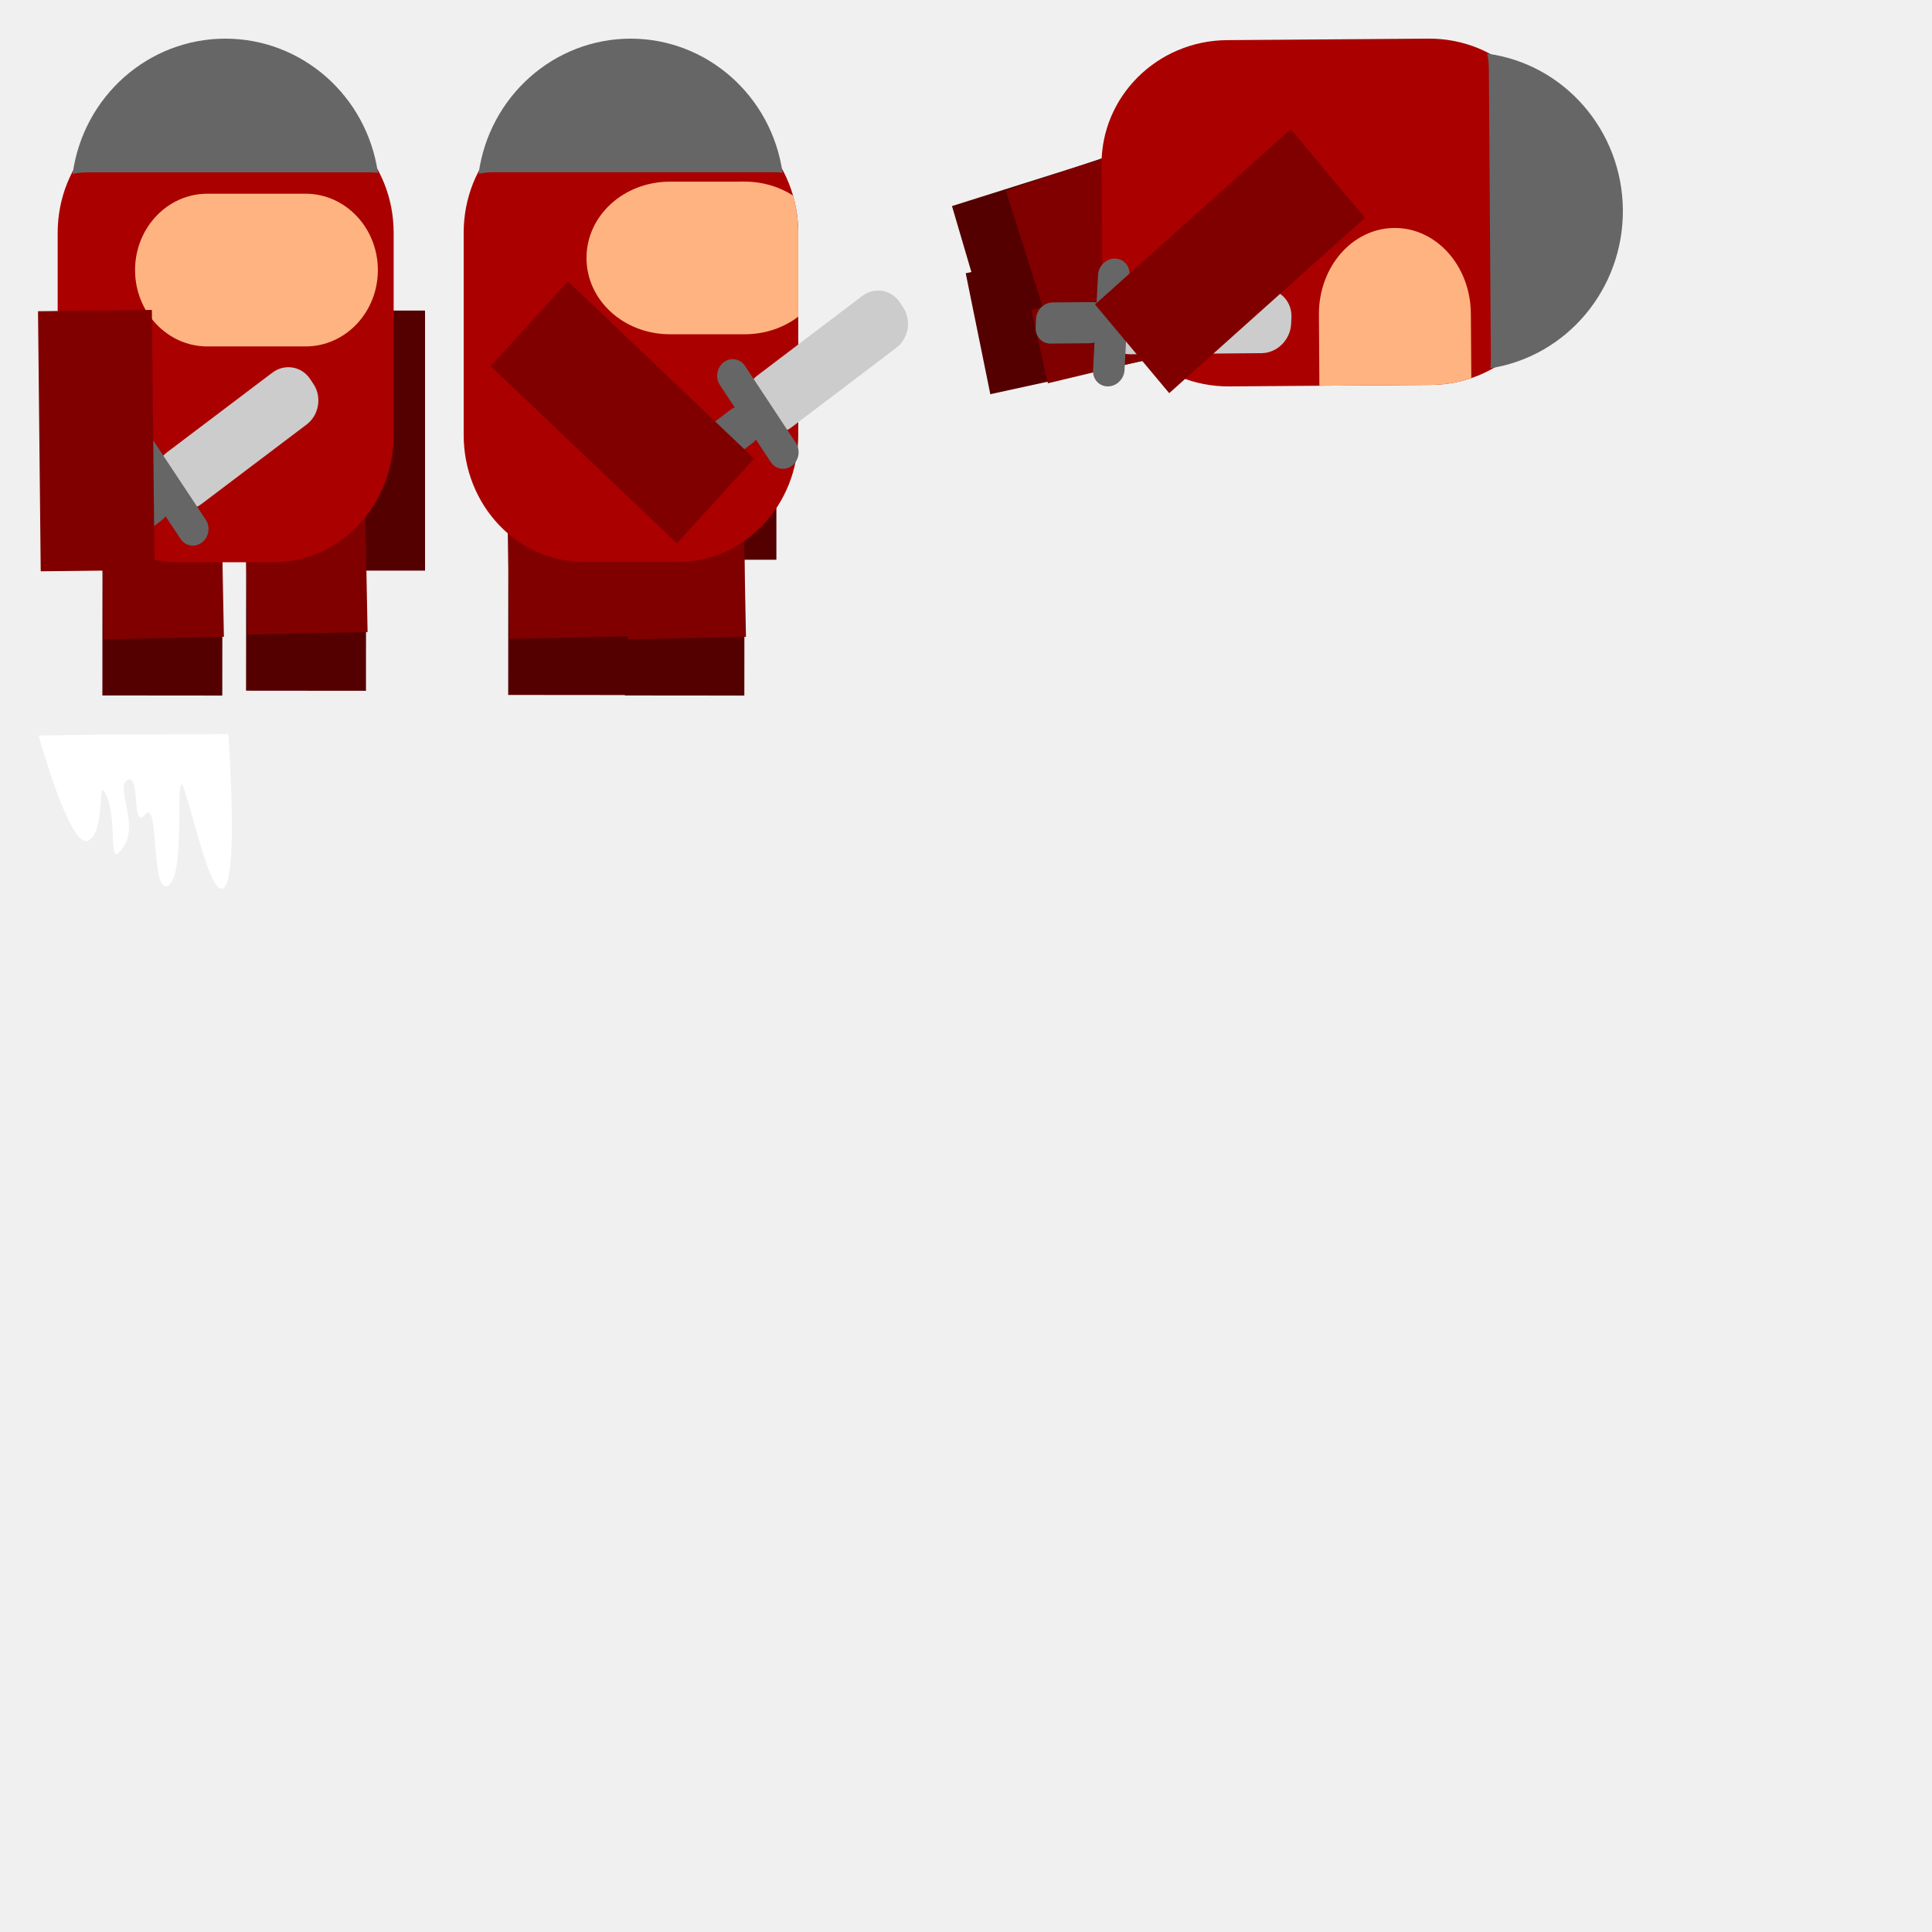
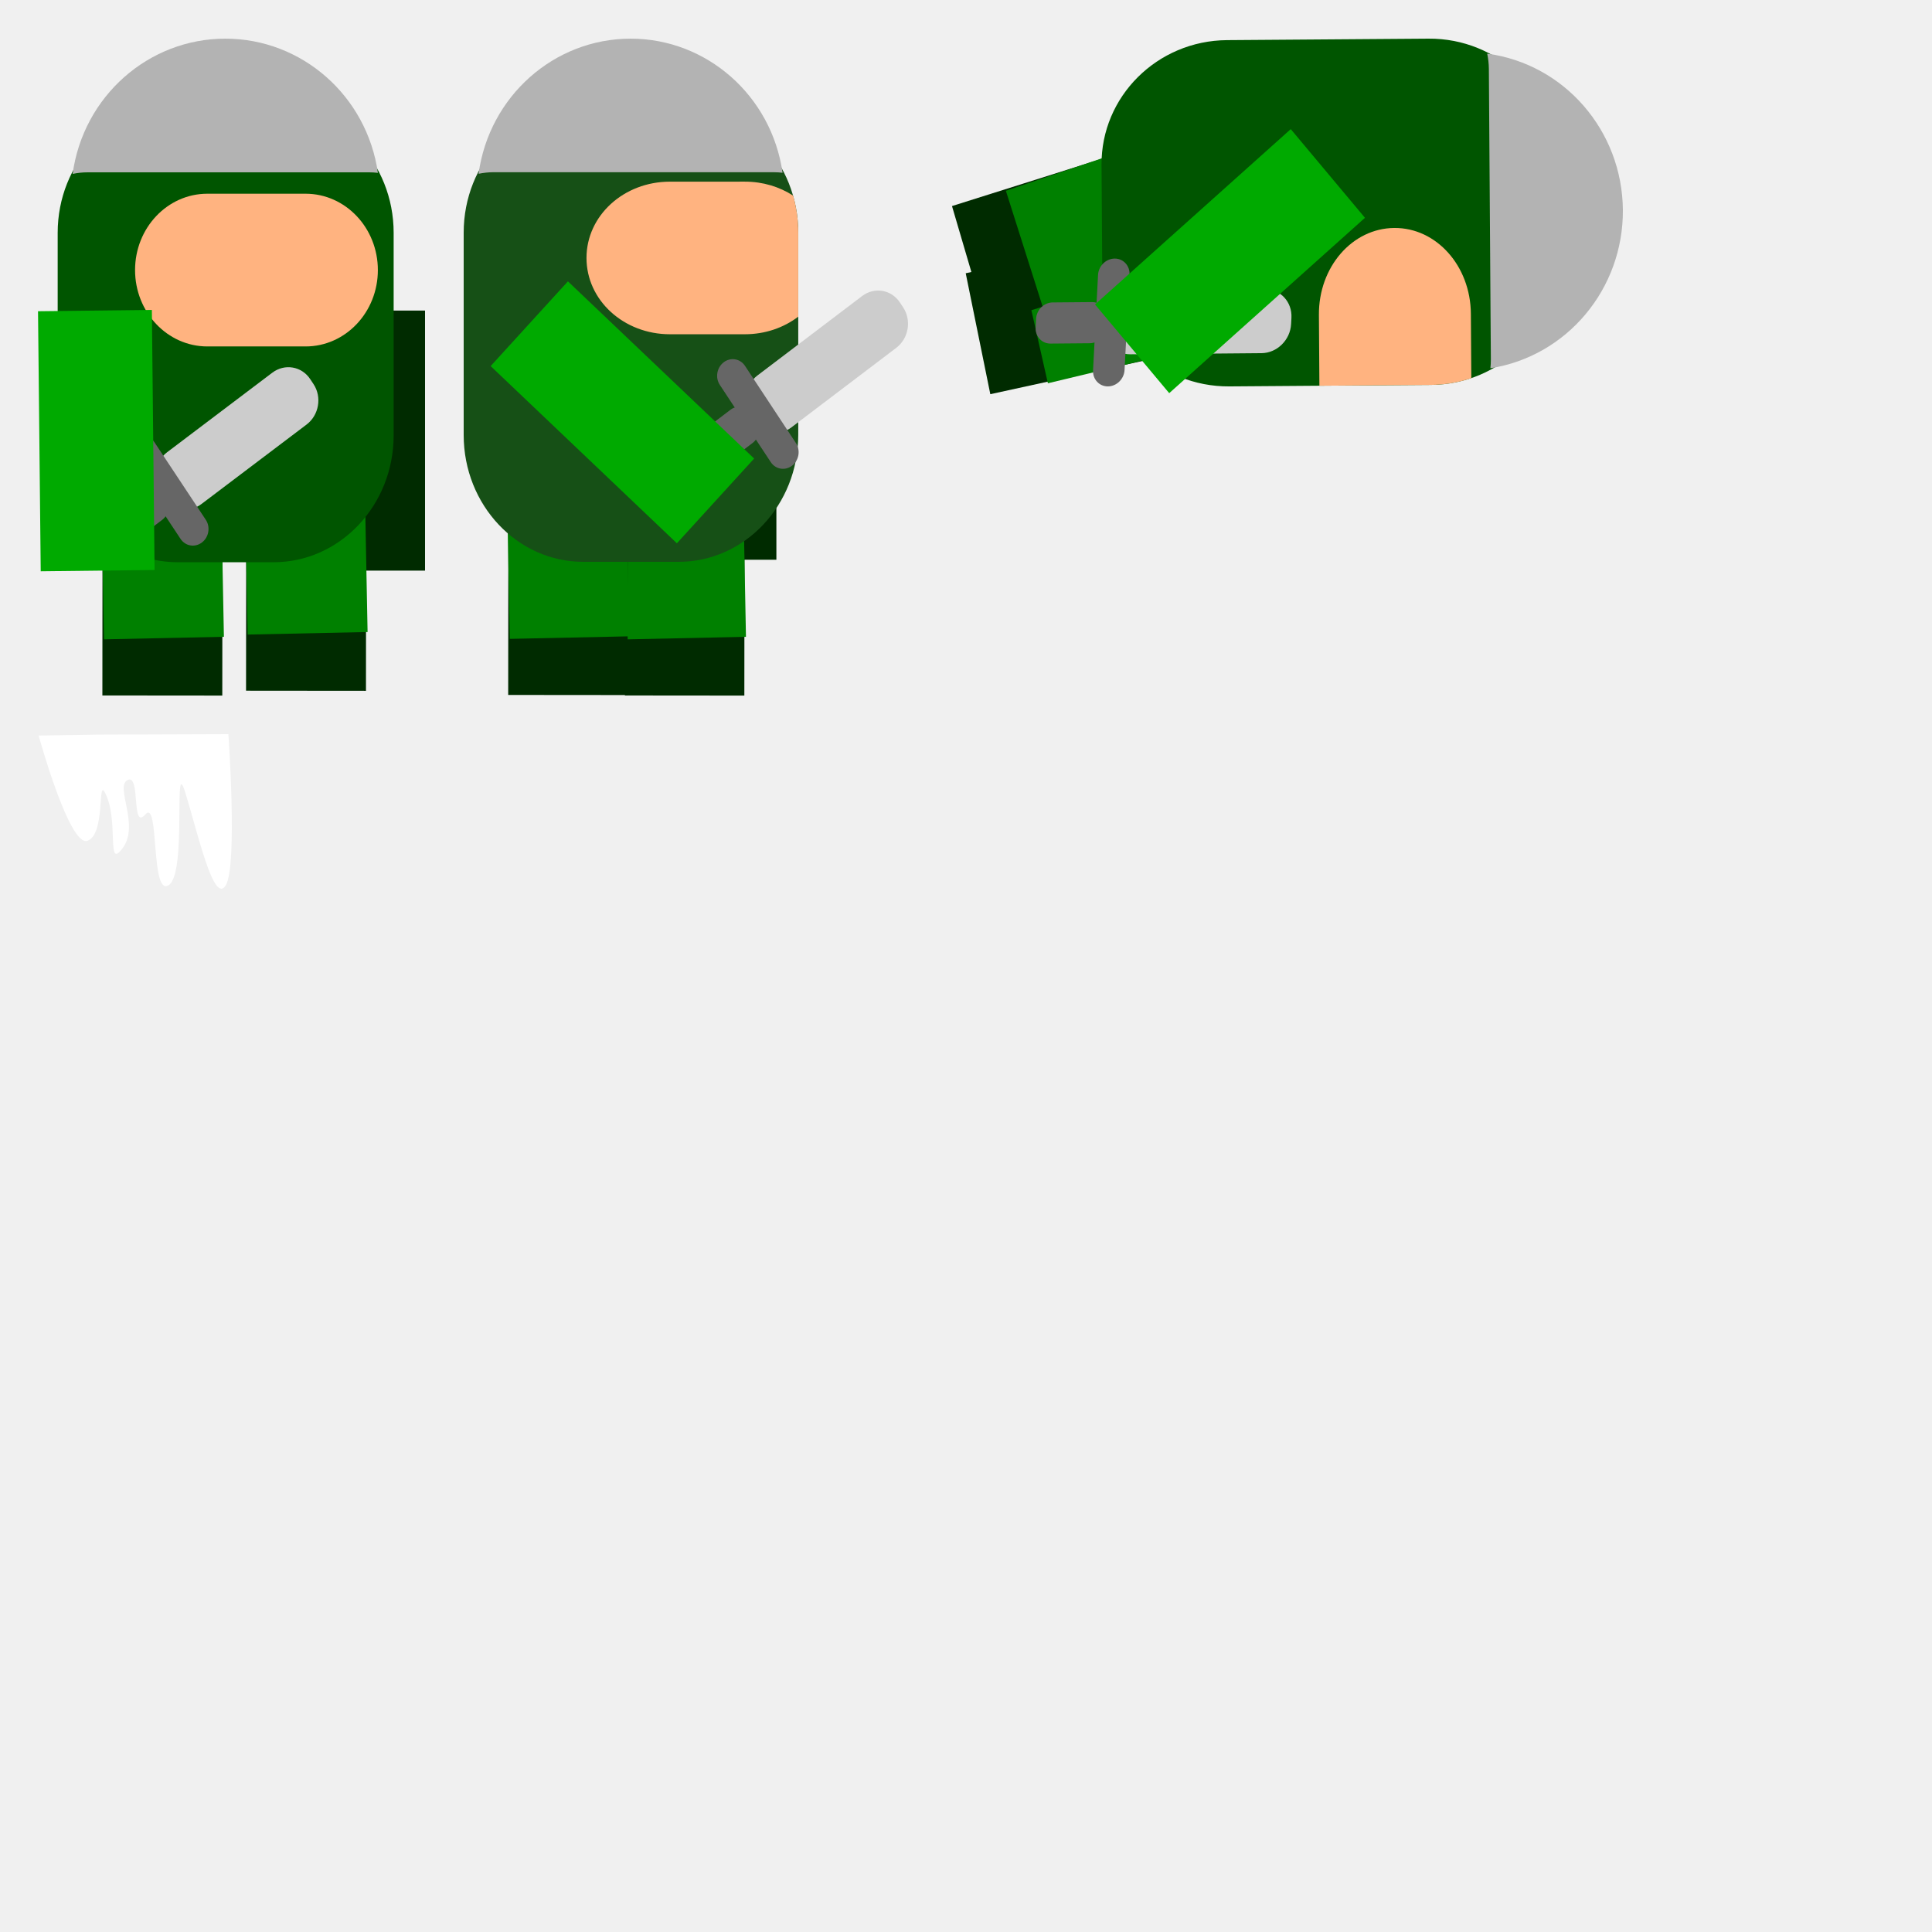
<svg xmlns="http://www.w3.org/2000/svg" width="500" height="500" viewBox="0 0 500 500" version="1.1" id="svg5">
  <defs id="defs2" />
  <g id="layer3">
    <g id="g1310" transform="matrix(0.04383123,6.372318,-5.60715,0.04137692,810.7706,-277.8862)" style="display:inline;fill:#999999">
-       <rect style="display:inline;fill:#550000;stroke-width:0.054" id="rect1284" width="4.766" height="11.944" x="52.8" y="82.929" ry="2.749" rx="0" />
+       <rect style="display:inline;fill:#0b280b;stroke-width:0.054" id="rect1284" width="4.766" height="11.944" x="52.8" y="82.929" ry="2.749" rx="0" />
      <g id="g1362" transform="matrix(0.9797915,-0.2194657,0.1822997,0.9797915,-15.67187,13.95702)">
-         <rect style="display:inline;fill:#550000;stroke-width:0.06" id="rect1286" width="7.39" height="9.433" x="-22.852" y="-39.393" ry="3.479" rx="0" transform="matrix(-0.6792199,-6.7580803e-4,5.8871663e-4,-0.787333,42.07079,69.01693)" />
-         <rect style="display:inline;fill:#800000;stroke-width:0.06" id="rect1288" width="7.39" height="9.433" x="14.792" y="27.004" ry="3.479" rx="0" transform="matrix(0.6790828,-0.01582895,0.01378904,0.787171,42.07079,69.01693)" />
+         <rect style="display:inline;fill:#002b00;stroke-width:0.06" id="rect1286" width="7.39" height="9.433" x="-22.852" y="-39.393" ry="3.479" rx="0" transform="matrix(-0.6792199,-6.7580803e-4,5.8871663e-4,-0.787333,42.07079,69.01693)" />
+         <rect style="display:inline;fill:#008000;stroke-width:0.06" id="rect1288" width="7.39" height="9.433" x="14.792" y="27.004" ry="3.479" rx="0" transform="matrix(0.6790828,-0.01582895,0.01378904,0.787171,42.07079,69.01693)" />
      </g>
      <g id="g1366" transform="matrix(0.9584231,-0.3130905,0.2600693,0.9584231,-19.35478,19.53502)">
-         <rect style="display:inline;fill:#550000;stroke-width:0.06" id="rect1290" width="7.39" height="9.433" x="-13.998" y="-39.678" ry="3.479" rx="0" transform="matrix(-0.6792199,-6.7580803e-4,5.8871663e-4,-0.787333,42.07079,69.01693)" />
-         <rect style="display:inline;fill:#800000;stroke-width:0.06" id="rect1292" width="7.39" height="9.433" x="5.934" y="27.104" ry="3.479" rx="0" transform="matrix(0.6790828,-0.01582895,0.01378904,0.787171,42.07079,69.01693)" />
+         <rect style="display:inline;fill:#002b00;stroke-width:0.06" id="rect1290" width="7.39" height="9.433" x="-13.998" y="-39.678" ry="3.479" rx="0" transform="matrix(-0.6792199,-6.7580803e-4,5.8871663e-4,-0.787333,42.07079,69.01693)" />
+         <rect style="display:inline;fill:#008000;stroke-width:0.06" id="rect1292" width="7.39" height="9.433" x="5.934" y="27.104" ry="3.479" rx="0" transform="matrix(0.6790828,-0.01582895,0.01378904,0.787171,42.07079,69.01693)" />
      </g>
-       <rect style="fill:#aa0000;stroke-width:0.097" id="rect1294" width="20.705" height="26.621" x="3.819" y="5.292" ry="7.405" transform="matrix(0.6792201,0,0,0.7873332,42.07079,69.01693)" />
+       <rect style="fill:#005500;stroke-width:0.097" id="rect1294" width="20.705" height="26.621" x="3.819" y="5.292" ry="7.405" transform="matrix(0.6792201,0,0,0.7873332,42.07079,69.01693)" />
      <path id="rect1296" style="fill:#ffb380;stroke-width:0.076" d="m 52.343,80.651 c 0,1.943 1.564,3.507 3.507,3.507 l 2.878,-3.6e-5 -8.2e-5,-5.144 c 0,-0.655 -0.093,-1.283 -0.263,-1.87 l -2.615,8e-6 c -1.943,0 -3.507,1.564 -3.507,3.507 z" />
      <g id="g1304" transform="matrix(0.29213,0.01968161,3.5222585e-4,0.3220853,43.27673,82.64968)" style="display:inline;fill:#999999">
        <rect style="fill:#cccccc;stroke-width:0.265" id="rect1298" width="8.888" height="26.823" x="39.403" y="5.969" ry="4.014" />
        <rect style="fill:#666666;stroke-width:0.265" id="rect1300" width="17.762" height="4.514" x="34.966" y="29.504" ry="2.257" />
        <rect style="fill:#666666;stroke-width:0.265" id="rect1302" width="5.718" height="10.133" x="40.988" y="32.438" ry="2.257" />
      </g>
-       <rect style="display:inline;fill:#800000;stroke-width:0.054" id="rect1306" width="4.967" height="11.511" x="-14.314" y="95.746" ry="2.649" rx="0" transform="matrix(0.7295832,-0.683892,0.6135117,0.7896856,0,0)" />
-       <path id="path1308" style="fill:#666666;stroke-width:0.171" d="m 51.682,70.096 a 6.455,7.205 0 0 0 -6.391,6.212 c 0.2,-0.046 0.409,-0.072 0.623,-0.072 h 11.793 c 0.123,0 0.243,0.009 0.362,0.024 a 6.455,7.205 0 0 0 -6.387,-6.164 z" />
+       <rect style="display:inline;fill:#00aa00;stroke-width:0.054" id="rect1306" width="4.967" height="11.511" x="-14.314" y="95.746" ry="2.649" rx="0" transform="matrix(0.7295832,-0.683892,0.6135117,0.7896856,0,0)" />
+       <path id="path1308" style="fill:#b3b3b3;stroke-width:0.171" d="m 51.682,70.096 a 6.455,7.205 0 0 0 -6.391,6.212 c 0.2,-0.046 0.409,-0.072 0.623,-0.072 h 11.793 c 0.123,0 0.243,0.009 0.362,0.024 a 6.455,7.205 0 0 0 -6.387,-6.164 z" />
    </g>
    <path style="fill:#ffffff;stroke-width:0.974" d="m 10,190.362 c 0,0 7.92,28.807 12.605,27.236 4.685,-1.571 2.647,-16.007 4.492,-12.604 3.863,7.127 0.253,20.494 4.686,14.444 4.433,-6.05 -2.17,-15.94 1.259,-17.581 3.429,-1.641 0.845,13.236 4.557,8.927 3.712,-4.308 1.274,21.453 6.079,18.279 4.805,-3.174 1.065,-34.303 4.26,-24.005 3.195,10.297 7.36,29.168 10.473,24.09 C 61.523,224.07 59.104,190 59.104,190 l -33.697,0.118 z" id="path439" />
  </g>
  <g id="layer2" style="display:inline;fill:#999999" transform="matrix(1.472277,0,0,1.27011,-71.93985,-97.6591)">
    <g id="g1990" transform="matrix(4.199475,0,0,4.436625,-128.567,-226.2245)">
-       <rect style="display:inline;fill:#550000;stroke-width:0.074" id="rect1500" width="7.017" height="15.17" x="19.441" y="17.232" ry="3.492" rx="0" transform="matrix(0.6792201,0,0,0.7873332,42.07079,69.01693)" />
-       <rect style="display:inline;fill:#550000;stroke-width:0.06" id="rect1838" width="7.39" height="9.433" x="-22.852" y="-39.393" ry="3.479" rx="0" transform="matrix(-0.6792199,-6.7580803e-4,5.8871663e-4,-0.787333,42.07079,69.01693)" />
-       <rect style="display:inline;fill:#800000;stroke-width:0.06" id="rect1842" width="7.39" height="9.433" x="14.792" y="27.004" ry="3.479" rx="0" transform="matrix(0.6790828,-0.01582895,0.01378904,0.787171,42.07079,69.01693)" />
-       <rect style="display:inline;fill:#550000;stroke-width:0.06" id="rect1897" width="7.39" height="9.433" x="-13.998" y="-39.678" ry="3.479" rx="0" transform="matrix(-0.6792199,-6.7580803e-4,5.8871663e-4,-0.787333,42.07079,69.01693)" />
-       <rect style="display:inline;fill:#800000;stroke-width:0.06" id="rect1899" width="7.39" height="9.433" x="5.934" y="27.104" ry="3.479" rx="0" transform="matrix(0.6790828,-0.01582895,0.01378904,0.787171,42.07079,69.01693)" />
-       <rect style="fill:#aa0000;stroke-width:0.097" id="rect1003" width="20.705" height="26.621" x="3.819" y="5.292" ry="7.405" transform="matrix(0.6792201,0,0,0.7873332,42.07079,69.01693)" />
+       <rect style="display:inline;fill:#002b00;stroke-width:0.074" id="rect1500" width="7.017" height="15.17" x="19.441" y="17.232" ry="3.492" rx="0" transform="matrix(0.6792201,0,0,0.7873332,42.07079,69.01693)" />
+       <rect style="display:inline;fill:#002b00;stroke-width:0.06" id="rect1838" width="7.39" height="9.433" x="-22.852" y="-39.393" ry="3.479" rx="0" transform="matrix(-0.6792199,-6.7580803e-4,5.8871663e-4,-0.787333,42.07079,69.01693)" />
+       <rect style="display:inline;fill:#008000;stroke-width:0.06" id="rect1842" width="7.39" height="9.433" x="14.792" y="27.004" ry="3.479" rx="0" transform="matrix(0.6790828,-0.01582895,0.01378904,0.787171,42.07079,69.01693)" />
+       <rect style="display:inline;fill:#002b00;stroke-width:0.06" id="rect1897" width="7.39" height="9.433" x="-13.998" y="-39.678" ry="3.479" rx="0" transform="matrix(-0.6792199,-6.7580803e-4,5.8871663e-4,-0.787333,42.07079,69.01693)" />
+       <rect style="display:inline;fill:#008000;stroke-width:0.06" id="rect1899" width="7.39" height="9.433" x="5.934" y="27.104" ry="3.479" rx="0" transform="matrix(0.6790828,-0.01582895,0.01378904,0.787171,42.07079,69.01693)" />
+       <rect style="fill:#005500;stroke-width:0.097" id="rect1003" width="20.705" height="26.621" x="3.819" y="5.292" ry="7.405" transform="matrix(0.6792201,0,0,0.7873332,42.07079,69.01693)" />
      <rect style="fill:#ffb380;stroke-width:0.105" id="rect1213" width="14.963" height="8.909" x="8.588" y="10.416" ry="4.455" transform="matrix(0.6792201,0,0,0.7873332,42.07079,69.01693)" />
      <g id="g909" transform="matrix(0.1615924,0.2677502,-0.2341469,0.1942602,49.61773,72.94922)" style="display:inline;fill:#999999">
        <rect style="fill:#cccccc;stroke-width:0.265" id="rect848" width="8.888" height="26.823" x="39.403" y="5.969" ry="4.014" />
        <rect style="fill:#666666;stroke-width:0.265" id="rect902" width="17.762" height="4.514" x="34.966" y="29.504" ry="2.257" />
        <rect style="fill:#666666;stroke-width:0.265" id="rect904" width="5.718" height="10.133" x="40.988" y="32.438" ry="2.257" />
      </g>
-       <rect style="display:inline;fill:#800000;stroke-width:0.054" id="rect1498" width="4.766" height="11.944" x="43.057" y="83.162" ry="2.749" rx="0" transform="matrix(0.9999205,-0.01261361,0.0094796,0.9999551,-6.0055733e-8,8.4533177e-7)" />
-       <path id="path606" style="fill:#666666;stroke-width:0.171" d="m 51.682,70.096 a 6.455,7.205 0 0 0 -6.391,6.212 c 0.2,-0.046 0.409,-0.072 0.623,-0.072 h 11.793 c 0.123,0 0.243,0.009 0.362,0.024 a 6.455,7.205 0 0 0 -6.387,-6.164 z" />
+       <rect style="display:inline;fill:#00aa00;stroke-width:0.054" id="rect1498" width="4.766" height="11.944" x="43.057" y="83.162" ry="2.749" rx="0" transform="matrix(0.9999205,-0.01261361,0.0094796,0.9999551,-6.0055733e-8,8.4533177e-7)" />
+       <path id="path606" style="fill:#b3b3b3;stroke-width:0.171" d="m 51.682,70.096 a 6.455,7.205 0 0 0 -6.391,6.212 c 0.2,-0.046 0.409,-0.072 0.623,-0.072 h 11.793 c 0.123,0 0.243,0.009 0.362,0.024 a 6.455,7.205 0 0 0 -6.387,-6.164 z" />
    </g>
  </g>
  <g id="g799" style="display:inline;fill:#999999" transform="matrix(1.472277,0,0,1.27011,58.78138,-95.45616)">
    <g id="g797" transform="matrix(4.181942,0,0,4.433193,-145.2043,-227.7184)">
-       <rect style="display:inline;fill:#550000;stroke-width:0.054" id="rect771" width="4.766" height="11.944" x="53.043" y="82.103" ry="2.749" rx="0" />
-       <rect style="display:inline;fill:#550000;stroke-width:0.044" id="rect773" width="5.02" height="7.427" x="-56.537" y="-100.234" ry="2.739" rx="0" transform="matrix(-0.9999995,-9.9497635e-4,7.4773508e-4,-0.9999997,0,0)" />
-       <rect style="display:inline;fill:#800000;stroke-width:0.044" id="rect775" width="5.02" height="7.426" x="49.793" y="91.456" ry="2.739" rx="0" transform="matrix(0.9997284,-0.02330298,0.01751452,0.9998466,0,0)" />
-       <rect style="display:inline;fill:#550000;stroke-width:0.06" id="rect777" width="7.39" height="9.433" x="-13.998" y="-39.678" ry="3.479" rx="0" transform="matrix(-0.6792199,-6.7580803e-4,5.8871663e-4,-0.787333,42.07079,69.01693)" />
-       <rect style="display:inline;fill:#800000;stroke-width:0.06" id="rect779" width="7.39" height="9.433" x="5.934" y="27.104" ry="3.479" rx="0" transform="matrix(0.6790828,-0.01582895,0.01378904,0.787171,42.07079,69.01693)" />
-       <rect style="fill:#aa0000;stroke-width:0.097" id="rect781" width="20.705" height="26.621" x="3.819" y="5.292" ry="7.405" transform="matrix(0.6792201,0,0,0.7873332,42.07079,69.01693)" />
+       <rect style="display:inline;fill:#002b00;stroke-width:0.054" id="rect771" width="4.766" height="11.944" x="53.043" y="82.103" ry="2.749" rx="0" />
+       <rect style="display:inline;fill:#002b00;stroke-width:0.044" id="rect773" width="5.02" height="7.427" x="-56.537" y="-100.234" ry="2.739" rx="0" transform="matrix(-0.9999995,-9.9497635e-4,7.4773508e-4,-0.9999997,0,0)" />
+       <rect style="display:inline;fill:#008000;stroke-width:0.044" id="rect775" width="5.02" height="7.426" x="49.793" y="91.456" ry="2.739" rx="0" transform="matrix(0.9997284,-0.02330298,0.01751452,0.9998466,0,0)" />
+       <rect style="display:inline;fill:#002b00;stroke-width:0.06" id="rect777" width="7.39" height="9.433" x="-13.998" y="-39.678" ry="3.479" rx="0" transform="matrix(-0.6792199,-6.7580803e-4,5.8871663e-4,-0.787333,42.07079,69.01693)" />
+       <rect style="display:inline;fill:#008000;stroke-width:0.06" id="rect779" width="7.39" height="9.433" x="5.934" y="27.104" ry="3.479" rx="0" transform="matrix(0.6790828,-0.01582895,0.01378904,0.787171,42.07079,69.01693)" />
+       <rect style="fill:#165016;stroke-width:0.097" id="rect781" width="20.705" height="26.621" x="3.819" y="5.292" ry="7.405" transform="matrix(0.6792201,0,0,0.7873332,42.07079,69.01693)" />
      <path id="rect783" style="fill:#ffb380;stroke-width:0.076" d="m 53.334,76.669 c -1.943,0 -3.507,1.564 -3.507,3.507 0,1.943 1.564,3.507 3.507,3.507 h 3.149 c 0.855,0 1.638,-0.303 2.245,-0.809 v -3.861 c 0,-0.593 -0.076,-1.165 -0.216,-1.703 -0.572,-0.405 -1.272,-0.642 -2.029,-0.642 z" />
      <g id="g791" transform="matrix(0.1615924,0.2677502,-0.2341469,0.1942602,57.3823,69.43757)" style="display:inline;fill:#999999">
        <rect style="fill:#cccccc;stroke-width:0.265" id="rect785" width="8.888" height="26.823" x="39.403" y="5.969" ry="4.014" />
        <rect style="fill:#666666;stroke-width:0.265" id="rect787" width="17.762" height="4.514" x="34.966" y="29.504" ry="2.257" />
        <rect style="fill:#666666;stroke-width:0.265" id="rect789" width="5.718" height="10.133" x="40.988" y="32.438" ry="2.257" />
      </g>
-       <rect style="display:inline;fill:#800000;stroke-width:0.054" id="rect793" width="5.071" height="11.296" x="-26.137" y="90.252" ry="2.6" rx="0" transform="matrix(0.6404397,-0.7680085,0.6929258,0.7210089,0,0)" />
-       <path id="path795" style="fill:#666666;stroke-width:0.171" d="m 51.682,70.096 a 6.455,7.205 0 0 0 -6.391,6.212 c 0.2,-0.046 0.409,-0.072 0.623,-0.072 h 11.793 c 0.123,0 0.243,0.009 0.362,0.024 a 6.455,7.205 0 0 0 -6.387,-6.164 z" />
+       <rect style="display:inline;fill:#00aa00;stroke-width:0.054" id="rect793" width="5.071" height="11.296" x="-26.137" y="90.252" ry="2.6" rx="0" transform="matrix(0.6404397,-0.7680085,0.6929258,0.7210089,0,0)" />
+       <path id="path795" style="fill:#b3b3b3;stroke-width:0.171" d="m 51.682,70.096 a 6.455,7.205 0 0 0 -6.391,6.212 c 0.2,-0.046 0.409,-0.072 0.623,-0.072 h 11.793 c 0.123,0 0.243,0.009 0.362,0.024 a 6.455,7.205 0 0 0 -6.387,-6.164 z" />
    </g>
  </g>
</svg>
